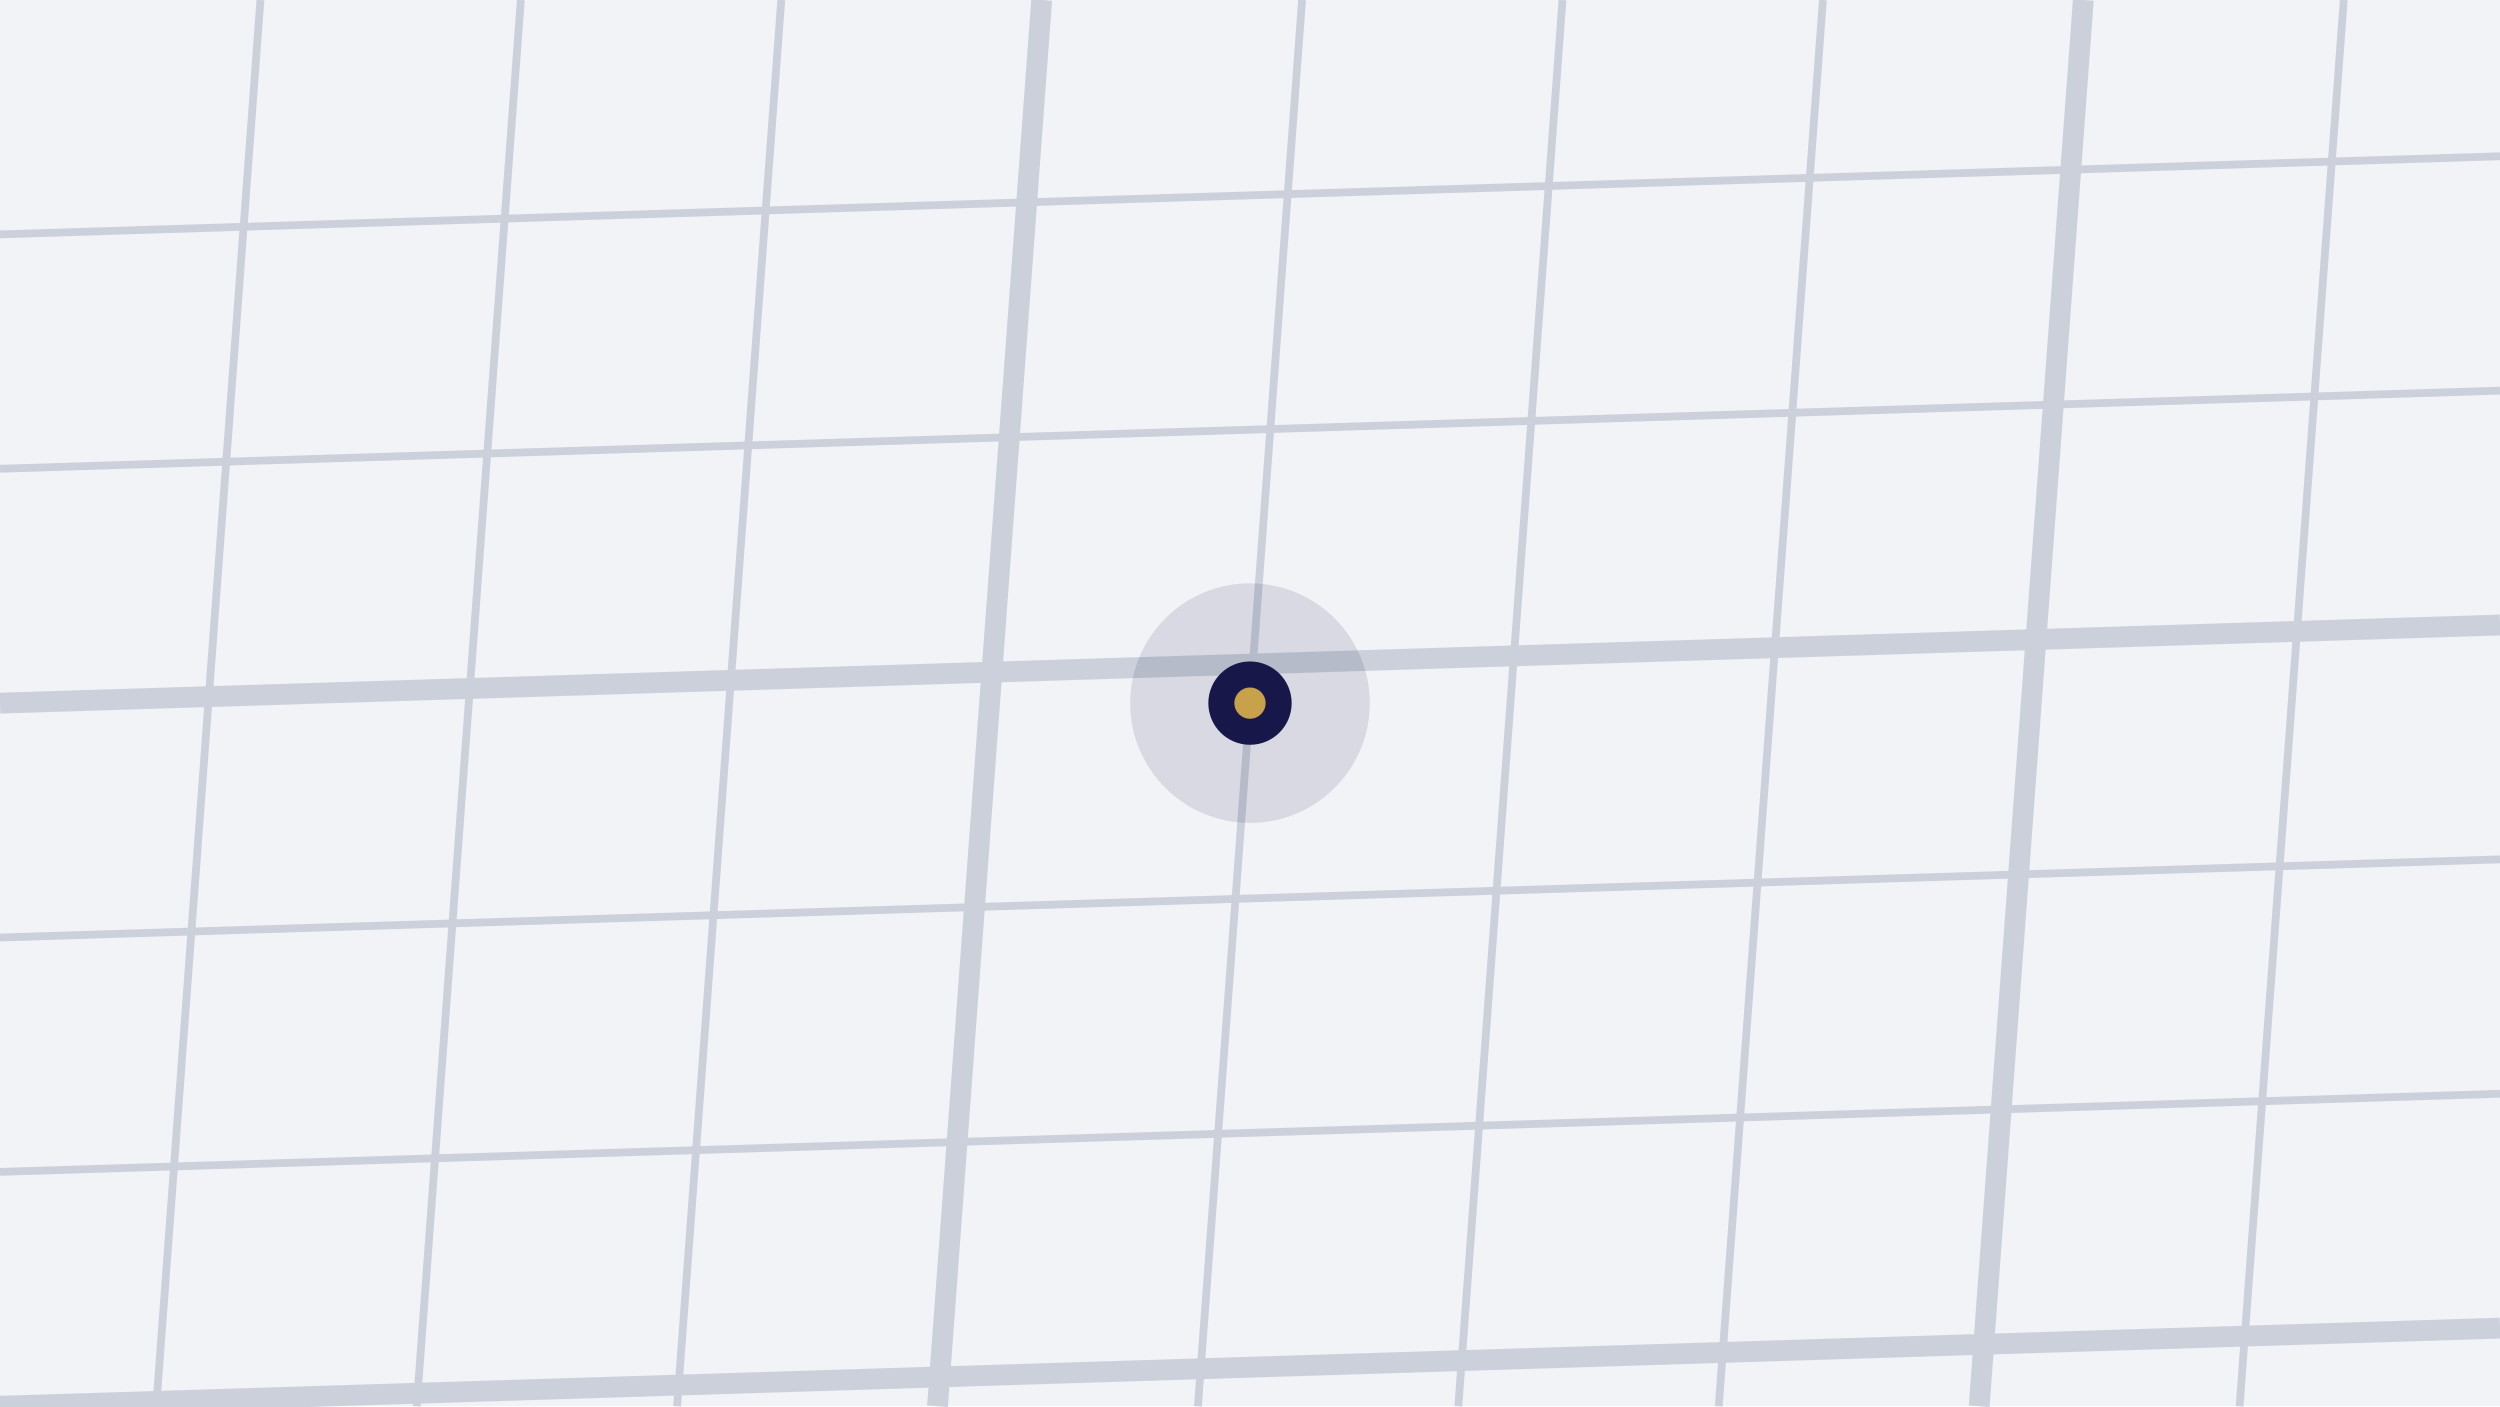
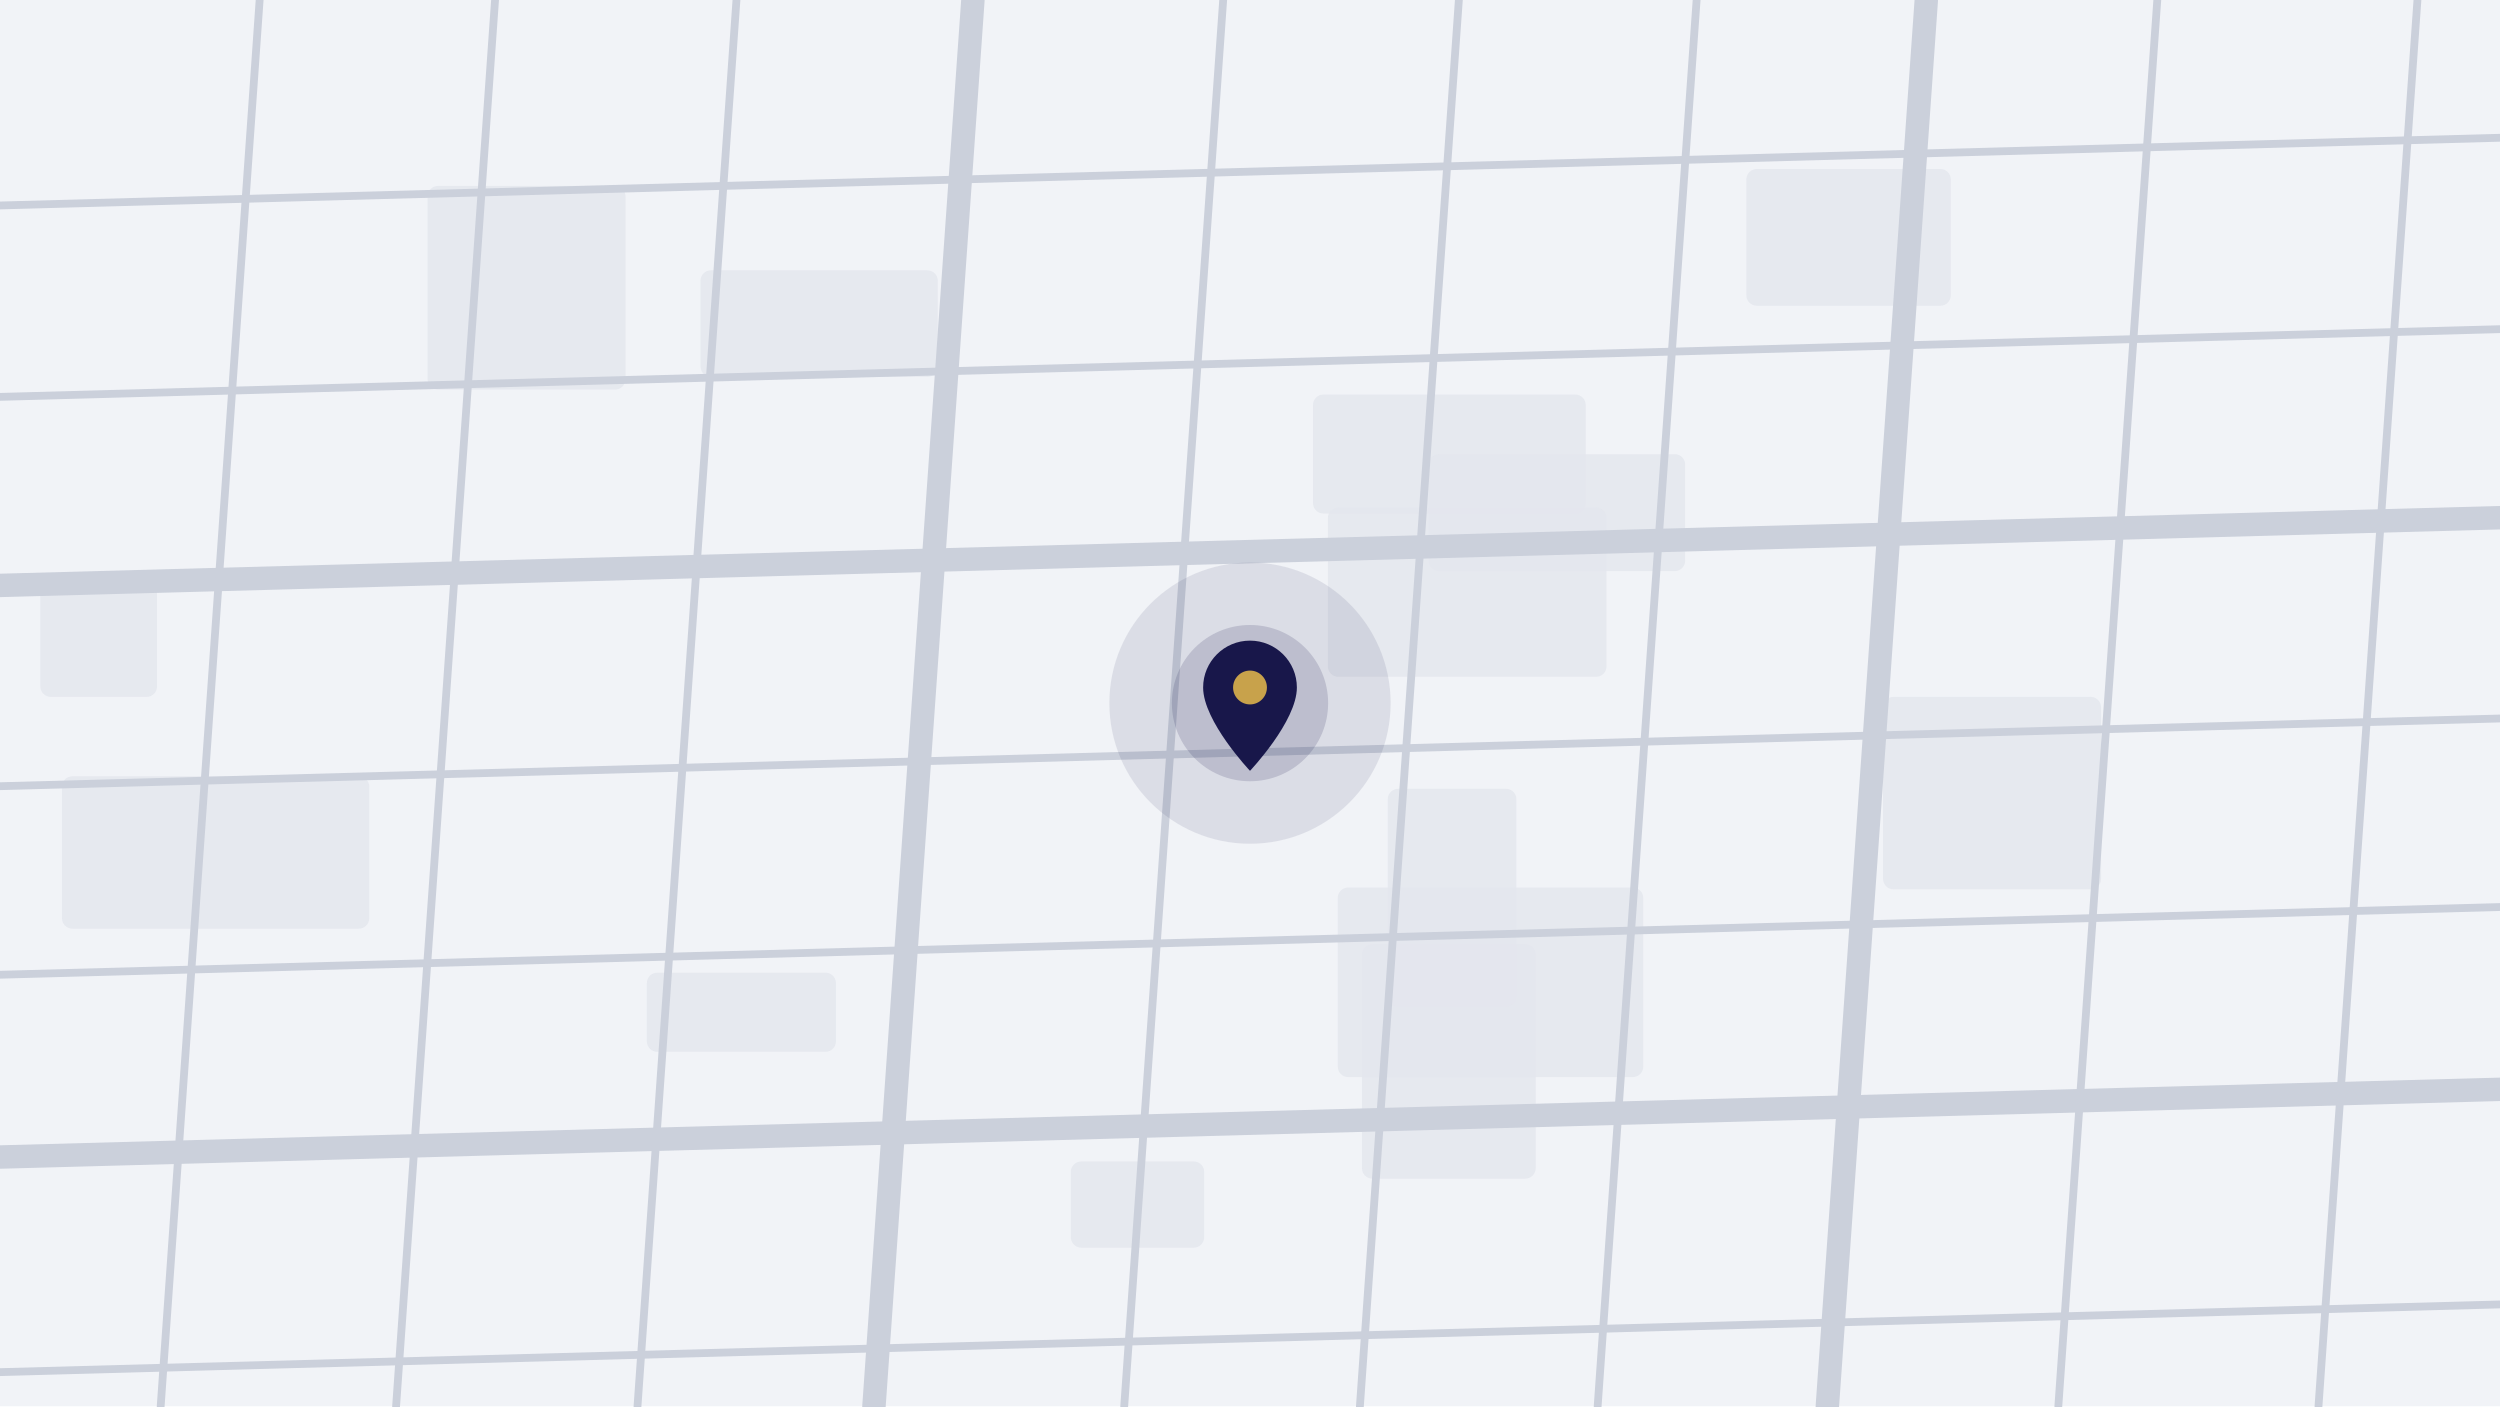
<svg xmlns="http://www.w3.org/2000/svg" width="960" height="540" viewBox="0 0 960 540" role="img">
  <rect width="960" height="540" fill="#f1f3f7" />
-   <line x1="0" y1="90" x2="960" y2="60" stroke="#cbd0db" stroke-width="3" />
-   <line x1="0" y1="180" x2="960" y2="150" stroke="#cbd0db" stroke-width="3" />
-   <line x1="0" y1="270" x2="960" y2="240" stroke="#cbd0db" stroke-width="8" />
-   <line x1="0" y1="360" x2="960" y2="330" stroke="#cbd0db" stroke-width="3" />
-   <line x1="0" y1="450" x2="960" y2="420" stroke="#cbd0db" stroke-width="3" />
-   <line x1="0" y1="540" x2="960" y2="510" stroke="#cbd0db" stroke-width="8" />
-   <line x1="100" y1="0" x2="60" y2="540" stroke="#cbd0db" stroke-width="3" />
-   <line x1="200" y1="0" x2="160" y2="540" stroke="#cbd0db" stroke-width="3" />
-   <line x1="300" y1="0" x2="260" y2="540" stroke="#cbd0db" stroke-width="3" />
-   <line x1="400" y1="0" x2="360" y2="540" stroke="#cbd0db" stroke-width="8" />
-   <line x1="500" y1="0" x2="460" y2="540" stroke="#cbd0db" stroke-width="3" />
-   <line x1="600" y1="0" x2="560" y2="540" stroke="#cbd0db" stroke-width="3" />
-   <line x1="700" y1="0" x2="660" y2="540" stroke="#cbd0db" stroke-width="3" />
-   <line x1="800" y1="0" x2="760" y2="540" stroke="#cbd0db" stroke-width="8" />
-   <line x1="900" y1="0" x2="860" y2="540" stroke="#cbd0db" stroke-width="3" />
-   <circle cx="480" cy="270" r="46" fill="#18174a" opacity="0.12" />
-   <circle cx="480" cy="270" r="16" fill="#18174a" />
-   <circle cx="480" cy="270" r="6" fill="#c8a24b" />
+   <g>
+     <rect x="411.2" y="446" width="51.2" height="33.1" rx="4" fill="#e3e6ed" opacity="0.8" />
+     <rect x="670.6" y="64.9" width="78.5" height="52.5" rx="4" fill="#e3e6ed" opacity="0.8" />
+     <rect x="523" y="362.6" width="66.7" height="90" rx="4" fill="#e3e6ed" opacity="0.8" />
+     <rect x="723.1" y="267.6" width="83.7" height="73.9" rx="4" fill="#e3e6ed" opacity="0.8" />
+     <rect x="23.8" y="298.1" width="118" height="58.5" rx="4" fill="#e3e6ed" opacity="0.8" />
+     <rect x="532.9" y="302.9" width="49.4" height="83.7" rx="4" fill="#e3e6ed" opacity="0.8" />
+     <rect x="269" y="103.8" width="91.1" height="40.9" rx="4" fill="#e3e6ed" opacity="0.8" />
+     <rect x="504.2" y="151.5" width="104.7" height="45.7" rx="4" fill="#e3e6ed" opacity="0.8" />
+     <rect x="513.7" y="340.8" width="117.3" height="72.8" rx="4" fill="#e3e6ed" opacity="0.8" />
+     <rect x="15.5" y="220.9" width="44.8" height="46.7" rx="4" fill="#e3e6ed" opacity="0.8" />
+     <rect x="164.2" y="71.4" width="76" height="78.2" rx="4" fill="#e3e6ed" opacity="0.8" />
+     <rect x="248.4" y="373.5" width="72.6" height="30.4" rx="4" fill="#e3e6ed" opacity="0.8" />
+     <rect x="548.6" y="174.4" width="98.5" height="44.9" rx="4" fill="#e3e6ed" opacity="0.8" />
+     <rect x="509.9" y="194.9" width="107" height="65" rx="4" fill="#e3e6ed" opacity="0.8" />
+   </g>
+   <line x1="0" y1="78.9" x2="960" y2="52.9" stroke="#cbd0db" stroke-width="3" stroke-linecap="round" />
+   <line x1="0" y1="152.4" x2="960" y2="126.4" stroke="#cbd0db" stroke-width="3" stroke-linecap="round" />
+   <line x1="0" y1="224.8" x2="960" y2="198.8" stroke="#cbd0db" stroke-width="9" stroke-linecap="round" />
+   <line x1="0" y1="301.9" x2="960" y2="275.9" stroke="#cbd0db" stroke-width="3" stroke-linecap="round" />
+   <line x1="0" y1="374.3" x2="960" y2="348.3" stroke="#cbd0db" stroke-width="3" stroke-linecap="round" />
+   <line x1="0" y1="444.3" x2="960" y2="418.3" stroke="#cbd0db" stroke-width="9" stroke-linecap="round" />
+   <line x1="0" y1="526.9" x2="960" y2="500.9" stroke="#cbd0db" stroke-width="3" stroke-linecap="round" />
+   <line x1="99.7" y1="0" x2="61.7" y2="540" stroke="#cbd0db" stroke-width="3" stroke-linecap="round" />
+   <line x1="190.1" y1="0" x2="152.1" y2="540" stroke="#cbd0db" stroke-width="3" stroke-linecap="round" />
+   <line x1="282.8" y1="0" x2="244.8" y2="540" stroke="#cbd0db" stroke-width="3" stroke-linecap="round" />
+   <line x1="373.6" y1="0" x2="335.6" y2="540" stroke="#cbd0db" stroke-width="9" stroke-linecap="round" />
+   <line x1="469.7" y1="0" x2="431.7" y2="540" stroke="#cbd0db" stroke-width="3" stroke-linecap="round" />
+   <line x1="560.2" y1="0" x2="522.2" y2="540" stroke="#cbd0db" stroke-width="3" stroke-linecap="round" />
+   <line x1="651.5" y1="0" x2="613.5" y2="540" stroke="#cbd0db" stroke-width="3" stroke-linecap="round" />
+   <line x1="739.7" y1="0" x2="701.7" y2="540" stroke="#cbd0db" stroke-width="9" stroke-linecap="round" />
+   <line x1="828.4" y1="0" x2="790.4" y2="540" stroke="#cbd0db" stroke-width="3" stroke-linecap="round" />
+   <line x1="928.3" y1="0" x2="890.3" y2="540" stroke="#cbd0db" stroke-width="3" stroke-linecap="round" />
+   <circle cx="480" cy="270" r="54" fill="#18174a" opacity="0.1" />
+   <circle cx="480" cy="270" r="30" fill="#18174a" opacity="0.16" />
+   <path d="M480 246 a18 18 0 0 1 18 18 c0 13-18 32-18 32 s-18-19-18-32 a18 18 0 0 1 18-18 z" fill="#18174a" />
+   <circle cx="480" cy="264" r="6.5" fill="#c8a24b" />
</svg>
